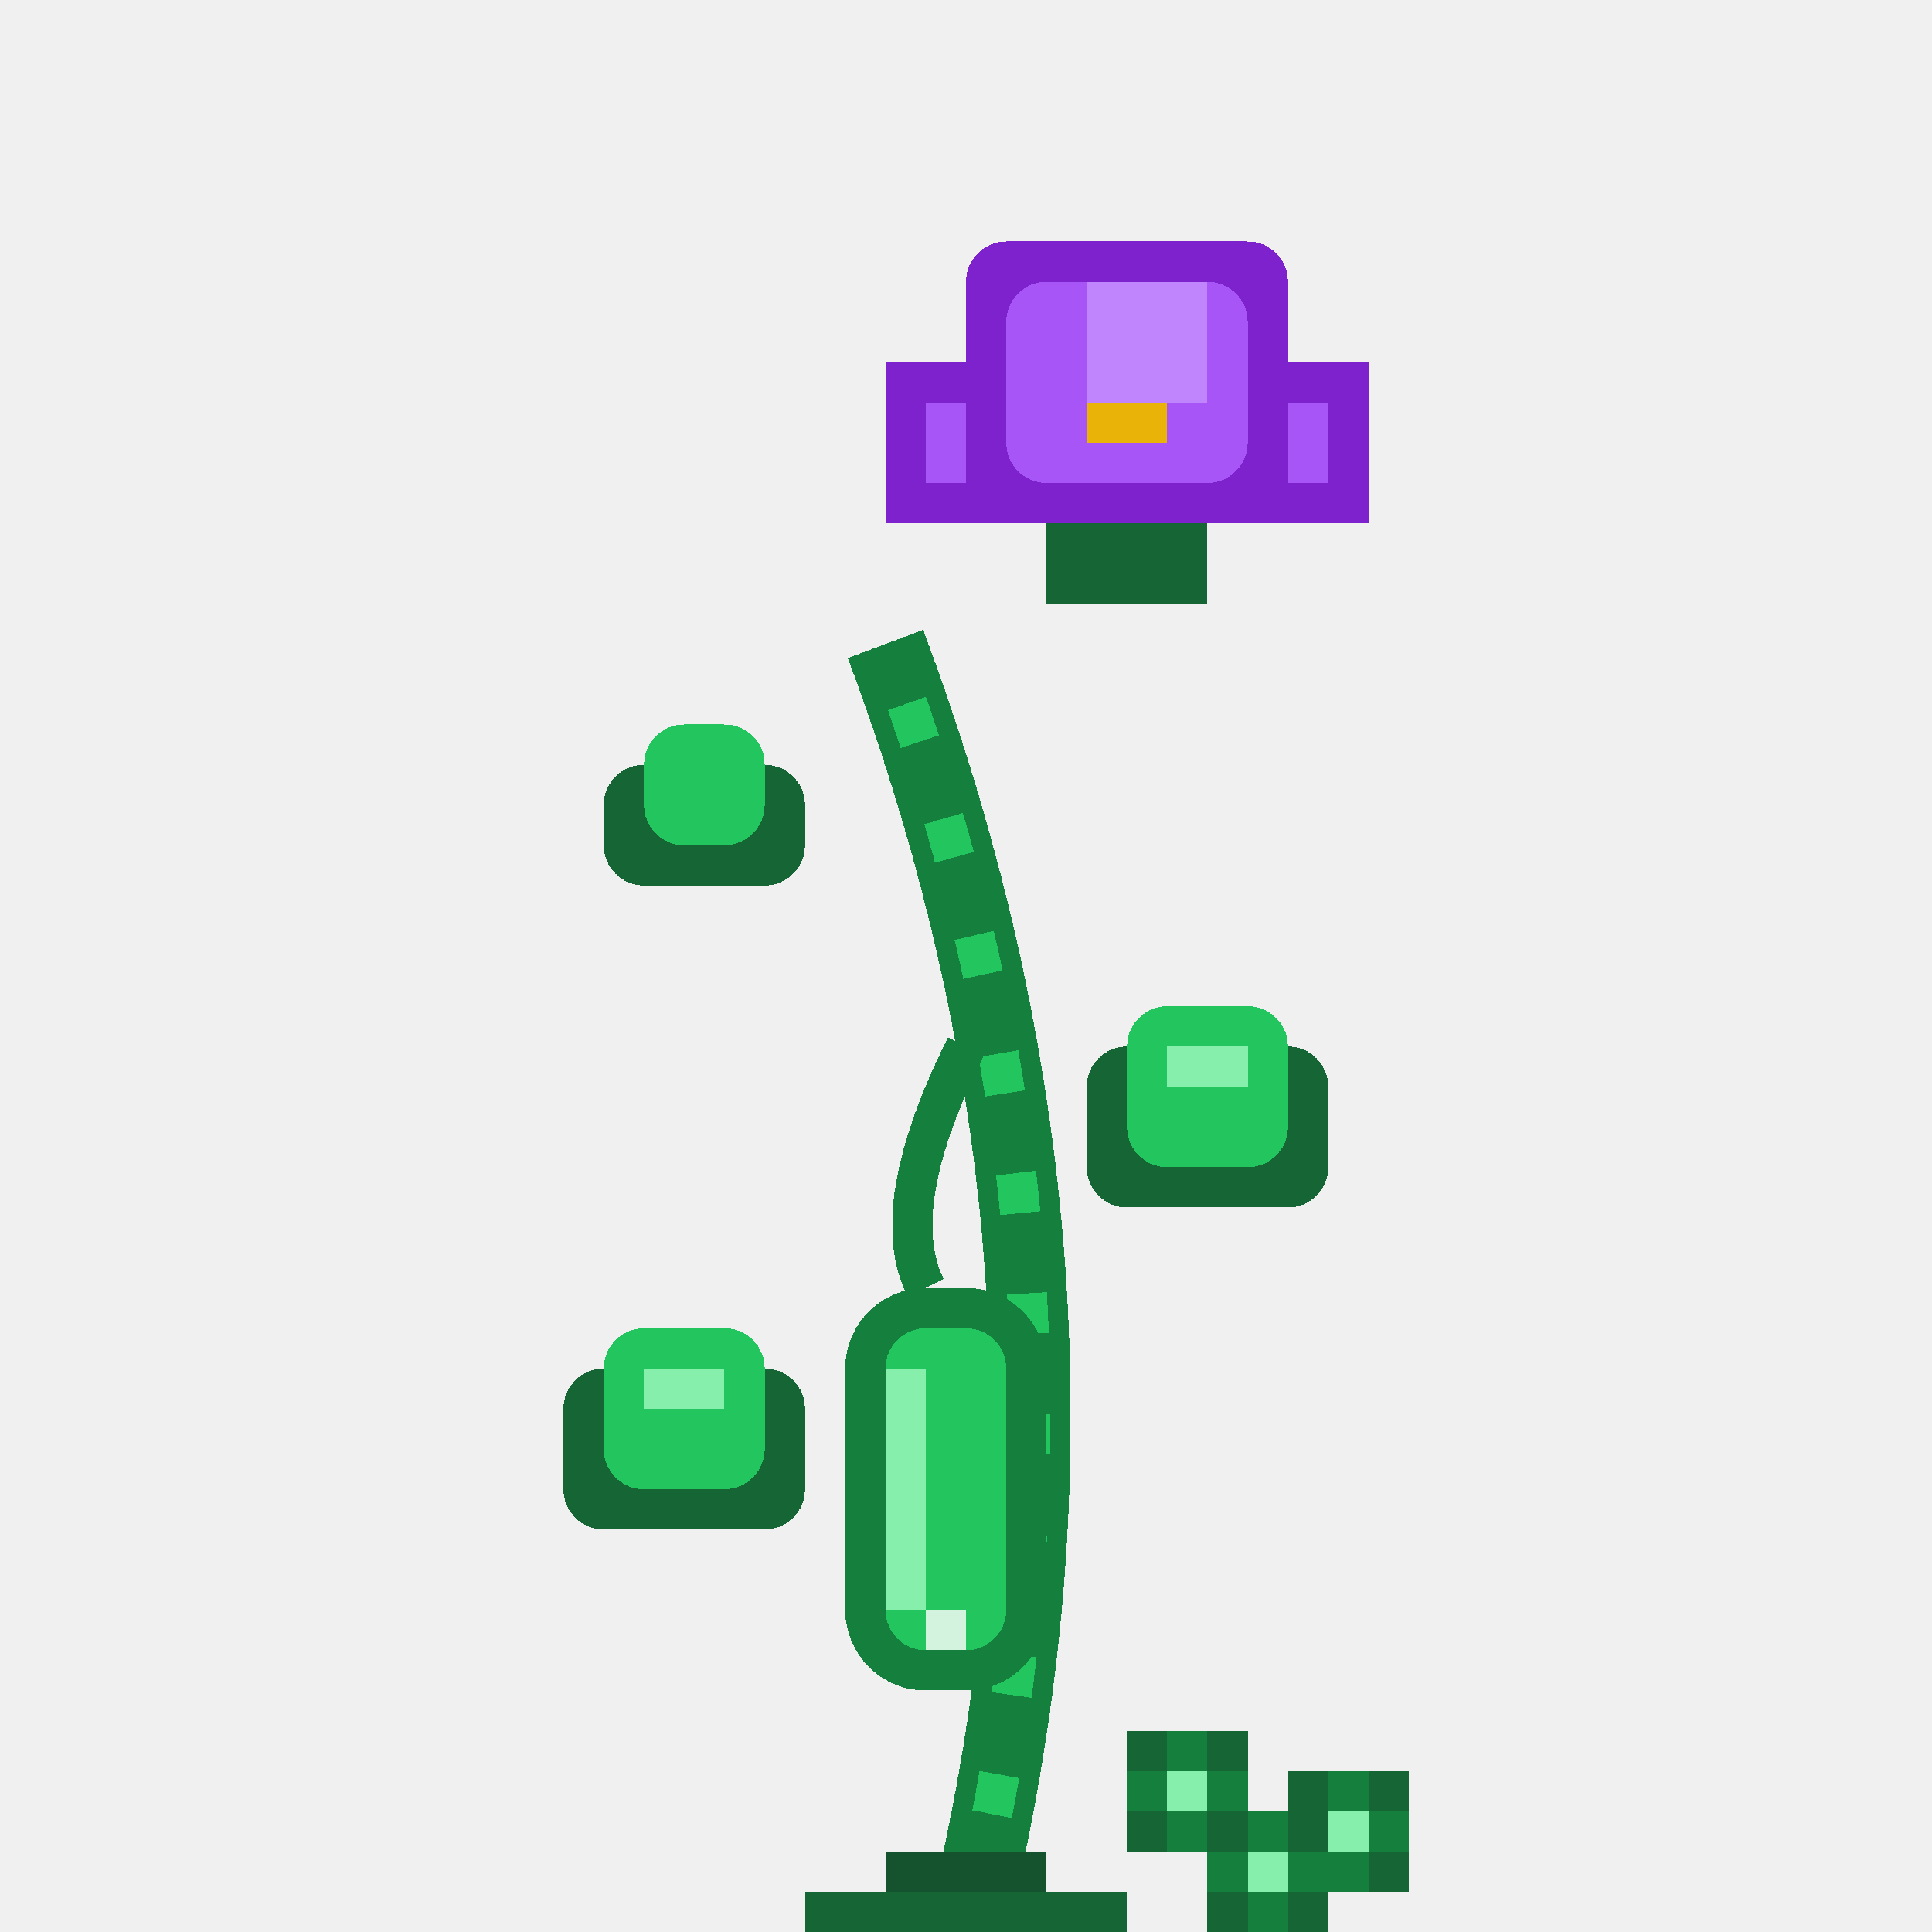
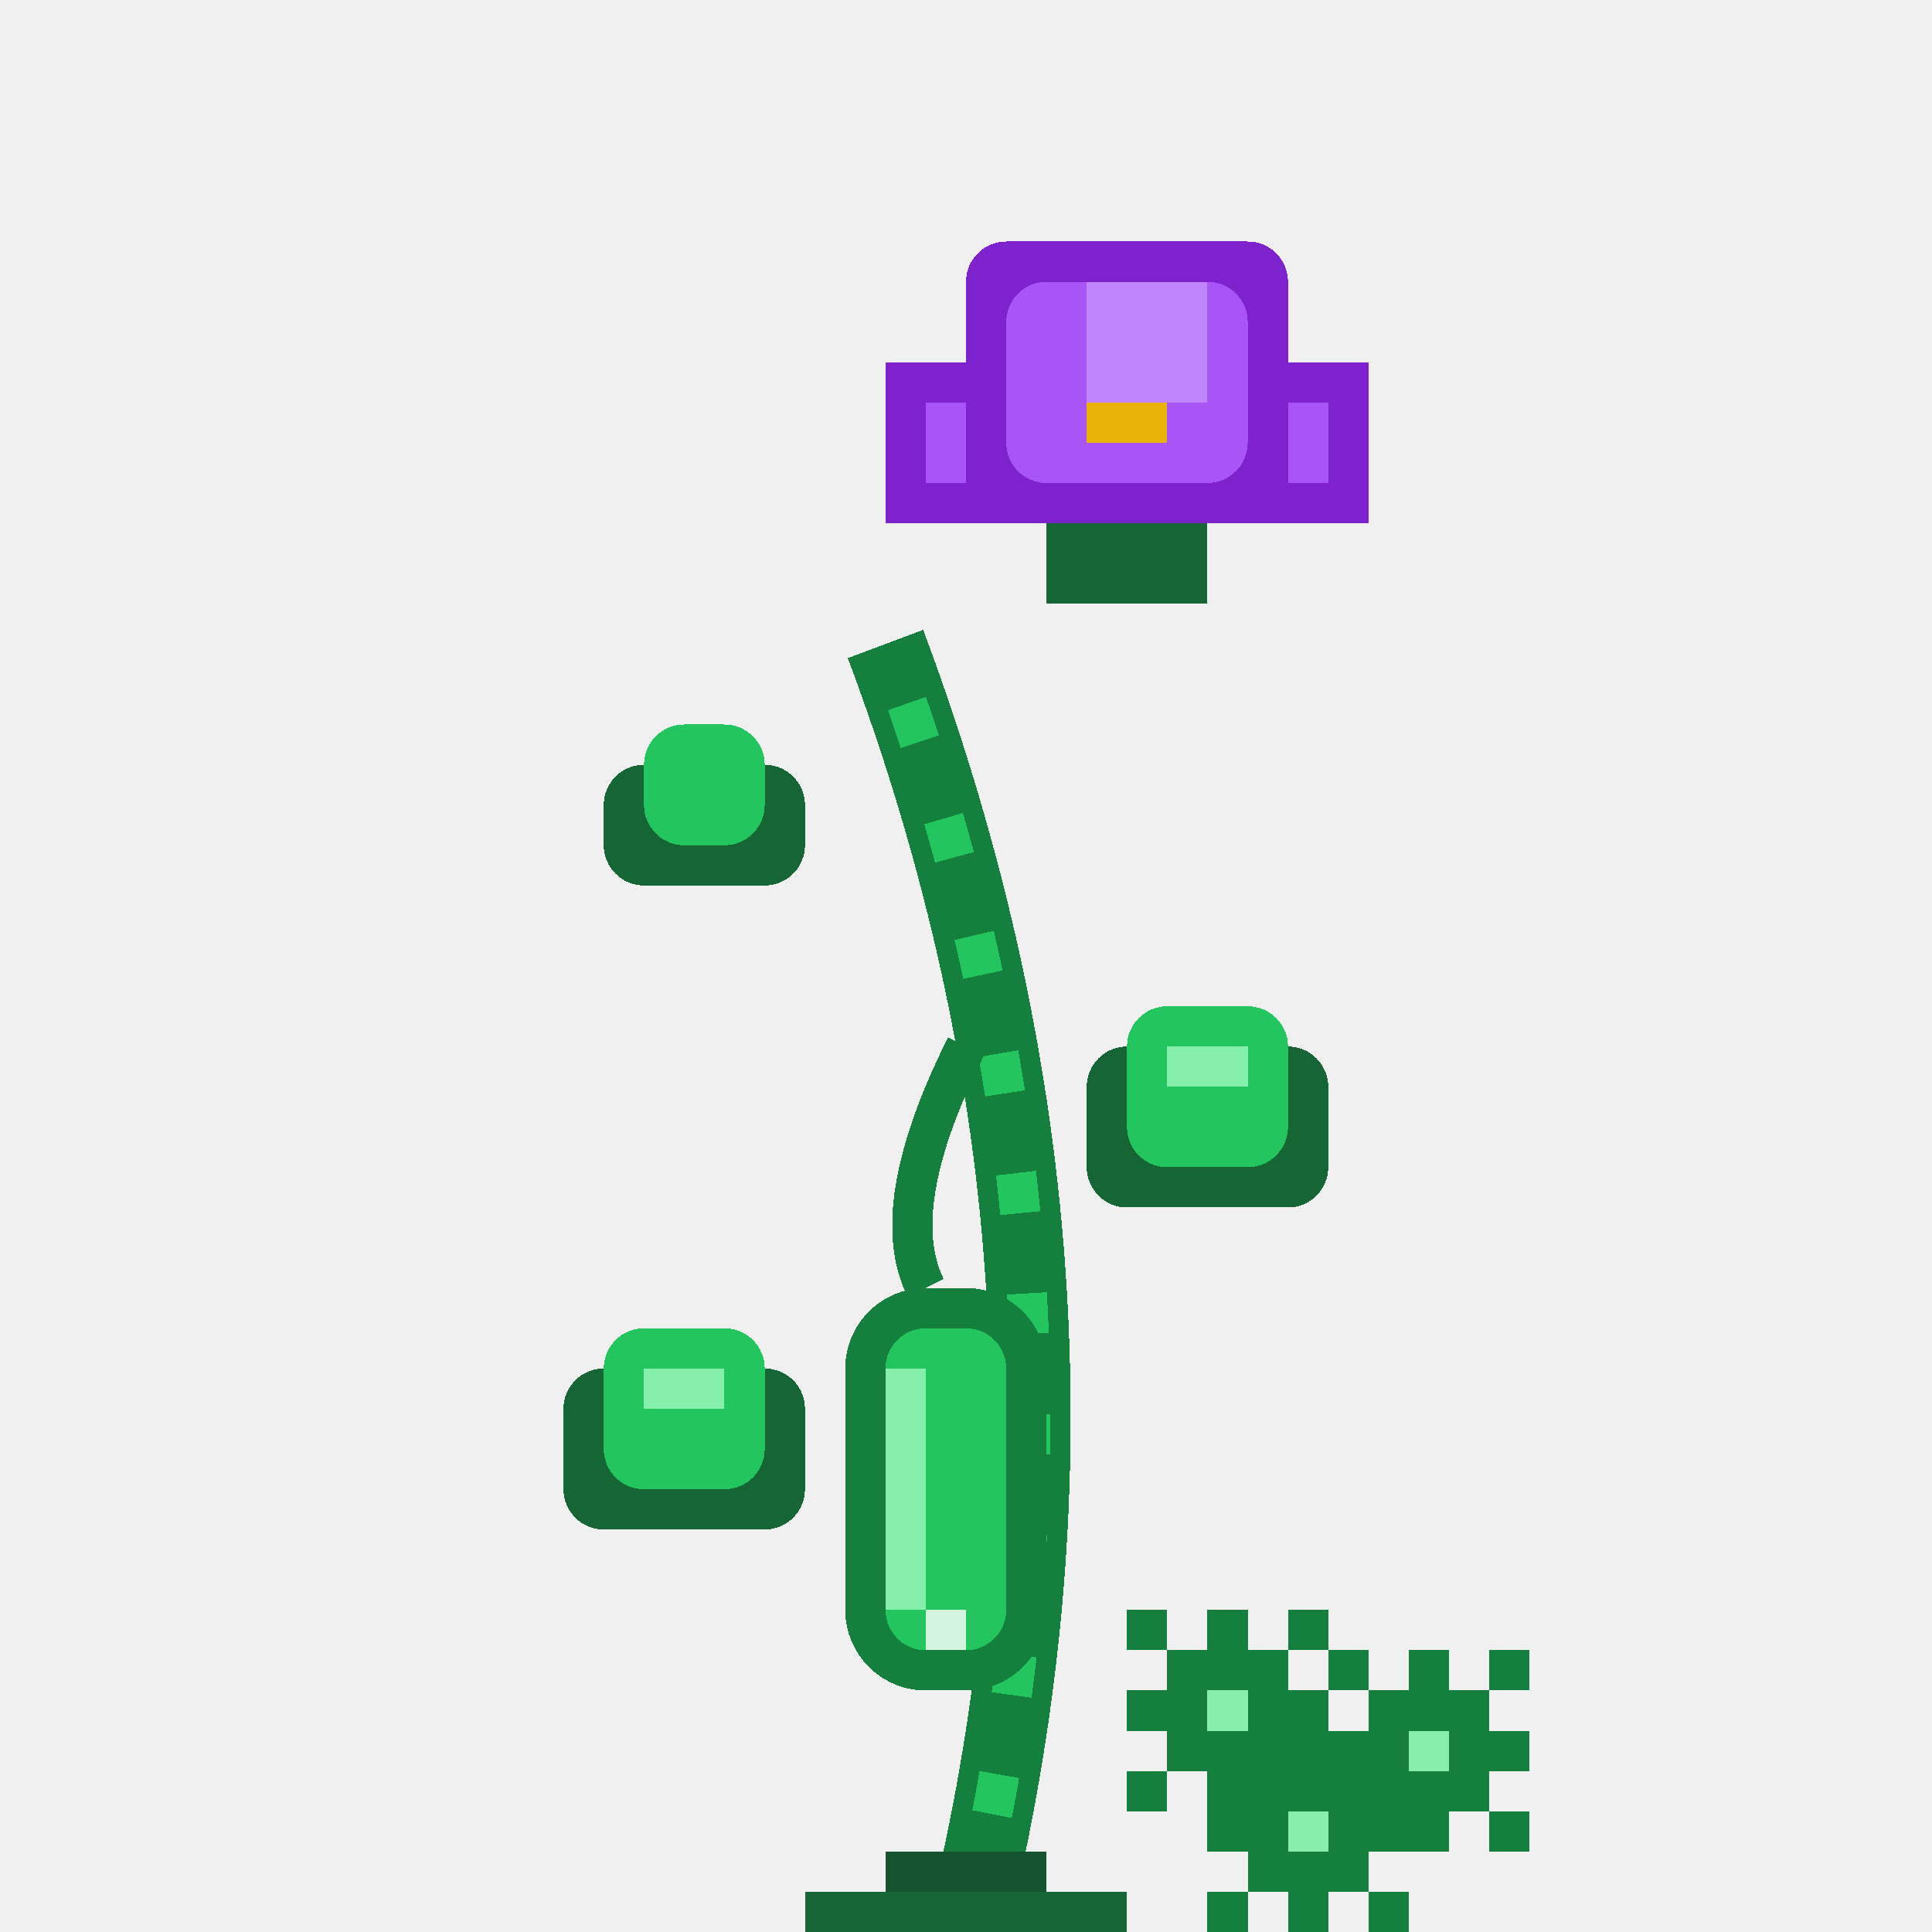
<svg xmlns="http://www.w3.org/2000/svg" viewBox="0 0 48 48" width="100%" height="100%" shape-rendering="crispEdges">
  <path d="M 24 48 Q 28 32 22 16" fill="none" stroke="#15803d" stroke-width="2" />
  <path d="M 24 48 Q 28 32 22 16" fill="none" stroke="#22c55e" stroke-width="1" stroke-dasharray="1,2" />
  <rect x="22" y="46" width="4" height="2" fill="#14532d" />
  <rect x="20" y="47" width="8" height="1" fill="#166534" />
  <g transform="translate(12, 32)">
    <rect x="2" y="2" width="6" height="4" rx="1" fill="#166534" />
    <rect x="3" y="1" width="4" height="4" rx="1" fill="#22c55e" />
    <rect x="4" y="2" width="2" height="1" fill="#86efac" />
  </g>
  <g transform="translate(26, 24)">
    <rect x="1" y="2" width="6" height="4" rx="1" fill="#166534" />
    <rect x="2" y="1" width="4" height="4" rx="1" fill="#22c55e" />
    <rect x="3" y="2" width="2" height="1" fill="#86efac" />
  </g>
  <g transform="translate(14, 18)">
    <rect x="1" y="1" width="5" height="3" rx="1" fill="#166534" />
    <rect x="2" y="0" width="3" height="3" rx="1" fill="#22c55e" />
  </g>
  <g transform="translate(24, 26)">
    <path d="M 0 0 Q -2 4 -1 6" fill="none" stroke="#15803d" stroke-width="1" />
    <rect x="-3" y="6" width="5" height="10" rx="2" fill="#15803d" />
    <rect x="-2" y="7" width="3" height="8" rx="1" fill="#22c55e" />
    <rect x="-2" y="8" width="1" height="6" fill="#86efac" />
    <rect x="-1" y="14" width="1" height="1" fill="#ffffff" opacity="0.8" />
  </g>
  <g transform="translate(18, 4)">
    <rect x="8" y="9" width="4" height="2" fill="#166534" />
    <rect x="9" y="8" width="2" height="1" fill="#22c55e" />
    <rect x="4" y="5" width="4" height="4" fill="#7e22ce" />
    <rect x="5" y="6" width="3" height="2" fill="#a855f7" />
    <rect x="12" y="5" width="4" height="4" fill="#7e22ce" />
    <rect x="12" y="6" width="3" height="2" fill="#a855f7" />
    <rect x="6" y="2" width="8" height="7" rx="1" fill="#7e22ce" />
    <rect x="7" y="3" width="6" height="5" rx="1" fill="#a855f7" />
    <rect x="9" y="3" width="3" height="3" fill="#c084fc" />
    <rect x="9" y="6" width="2" height="1" fill="#eab308" />
  </g>
-   <g transform="translate(28, 41)">
-     <rect x="0" y="2" width="3" height="3" fill="#15803d" />
-     <rect x="0" y="2" width="1" height="1" fill="#166534" />
-     <rect x="2" y="2" width="1" height="1" fill="#166534" />
-     <rect x="0" y="4" width="1" height="1" fill="#166534" />
-     <rect x="2" y="4" width="1" height="1" fill="#166534" />
-     <rect x="1" y="3" width="1" height="1" fill="#86efac" />
-     <rect x="4" y="3" width="3" height="3" fill="#15803d" />
-     <rect x="4" y="3" width="1" height="1" fill="#166534" />
-     <rect x="6" y="3" width="1" height="1" fill="#166534" />
-     <rect x="4" y="5" width="1" height="1" fill="#166534" />
-     <rect x="6" y="5" width="1" height="1" fill="#166534" />
-     <rect x="5" y="4" width="1" height="1" fill="#86efac" />
-     <rect x="2" y="4" width="3" height="3" fill="#15803d" />
-     <rect x="2" y="4" width="1" height="1" fill="#166534" />
-     <rect x="4" y="4" width="1" height="1" fill="#166534" />
-     <rect x="2" y="6" width="1" height="1" fill="#166534" />
-     <rect x="4" y="6" width="1" height="1" fill="#166534" />
-     <rect x="3" y="5" width="1" height="1" fill="#86efac" />
+   <g transform="translate(28, 40)">
+     <g transform="translate(0, 0)" fill="#15803d">
+       <rect x="1" y="1" width="3" height="3" />
+       <rect x="0" y="0" width="1" height="1" />
+       <rect x="4" y="0" width="1" height="1" />
+       <rect x="0" y="4" width="1" height="1" />
+       <rect x="4" y="4" width="1" height="1" />
+       <rect x="2" y="0" width="1" height="1" />
+       <rect x="2" y="4" width="1" height="1" />
+       <rect x="0" y="2" width="1" height="1" />
+       <rect x="4" y="2" width="1" height="1" />
+       <rect x="2" y="2" width="1" height="1" fill="#86efac" />
+     </g>
+     <g transform="translate(5, 1)" fill="#15803d">
+       <rect x="1" y="1" width="3" height="3" />
+       <rect x="0" y="0" width="1" height="1" />
+       <rect x="4" y="0" width="1" height="1" />
+       <rect x="0" y="4" width="1" height="1" />
+       <rect x="4" y="4" width="1" height="1" />
+       <rect x="2" y="0" width="1" height="1" />
+       <rect x="2" y="4" width="1" height="1" />
+       <rect x="0" y="2" width="1" height="1" />
+       <rect x="4" y="2" width="1" height="1" />
+       <rect x="2" y="2" width="1" height="1" fill="#86efac" />
+     </g>
+     <g transform="translate(2, 3)" fill="#15803d">
+       <rect x="1" y="1" width="3" height="3" />
+       <rect x="0" y="0" width="1" height="1" />
+       <rect x="4" y="0" width="1" height="1" />
+       <rect x="0" y="4" width="1" height="1" />
+       <rect x="4" y="4" width="1" height="1" />
+       <rect x="2" y="0" width="1" height="1" />
+       <rect x="2" y="4" width="1" height="1" />
+       <rect x="0" y="2" width="1" height="1" />
+       <rect x="4" y="2" width="1" height="1" />
+       <rect x="2" y="2" width="1" height="1" fill="#86efac" />
+     </g>
  </g>
</svg>
